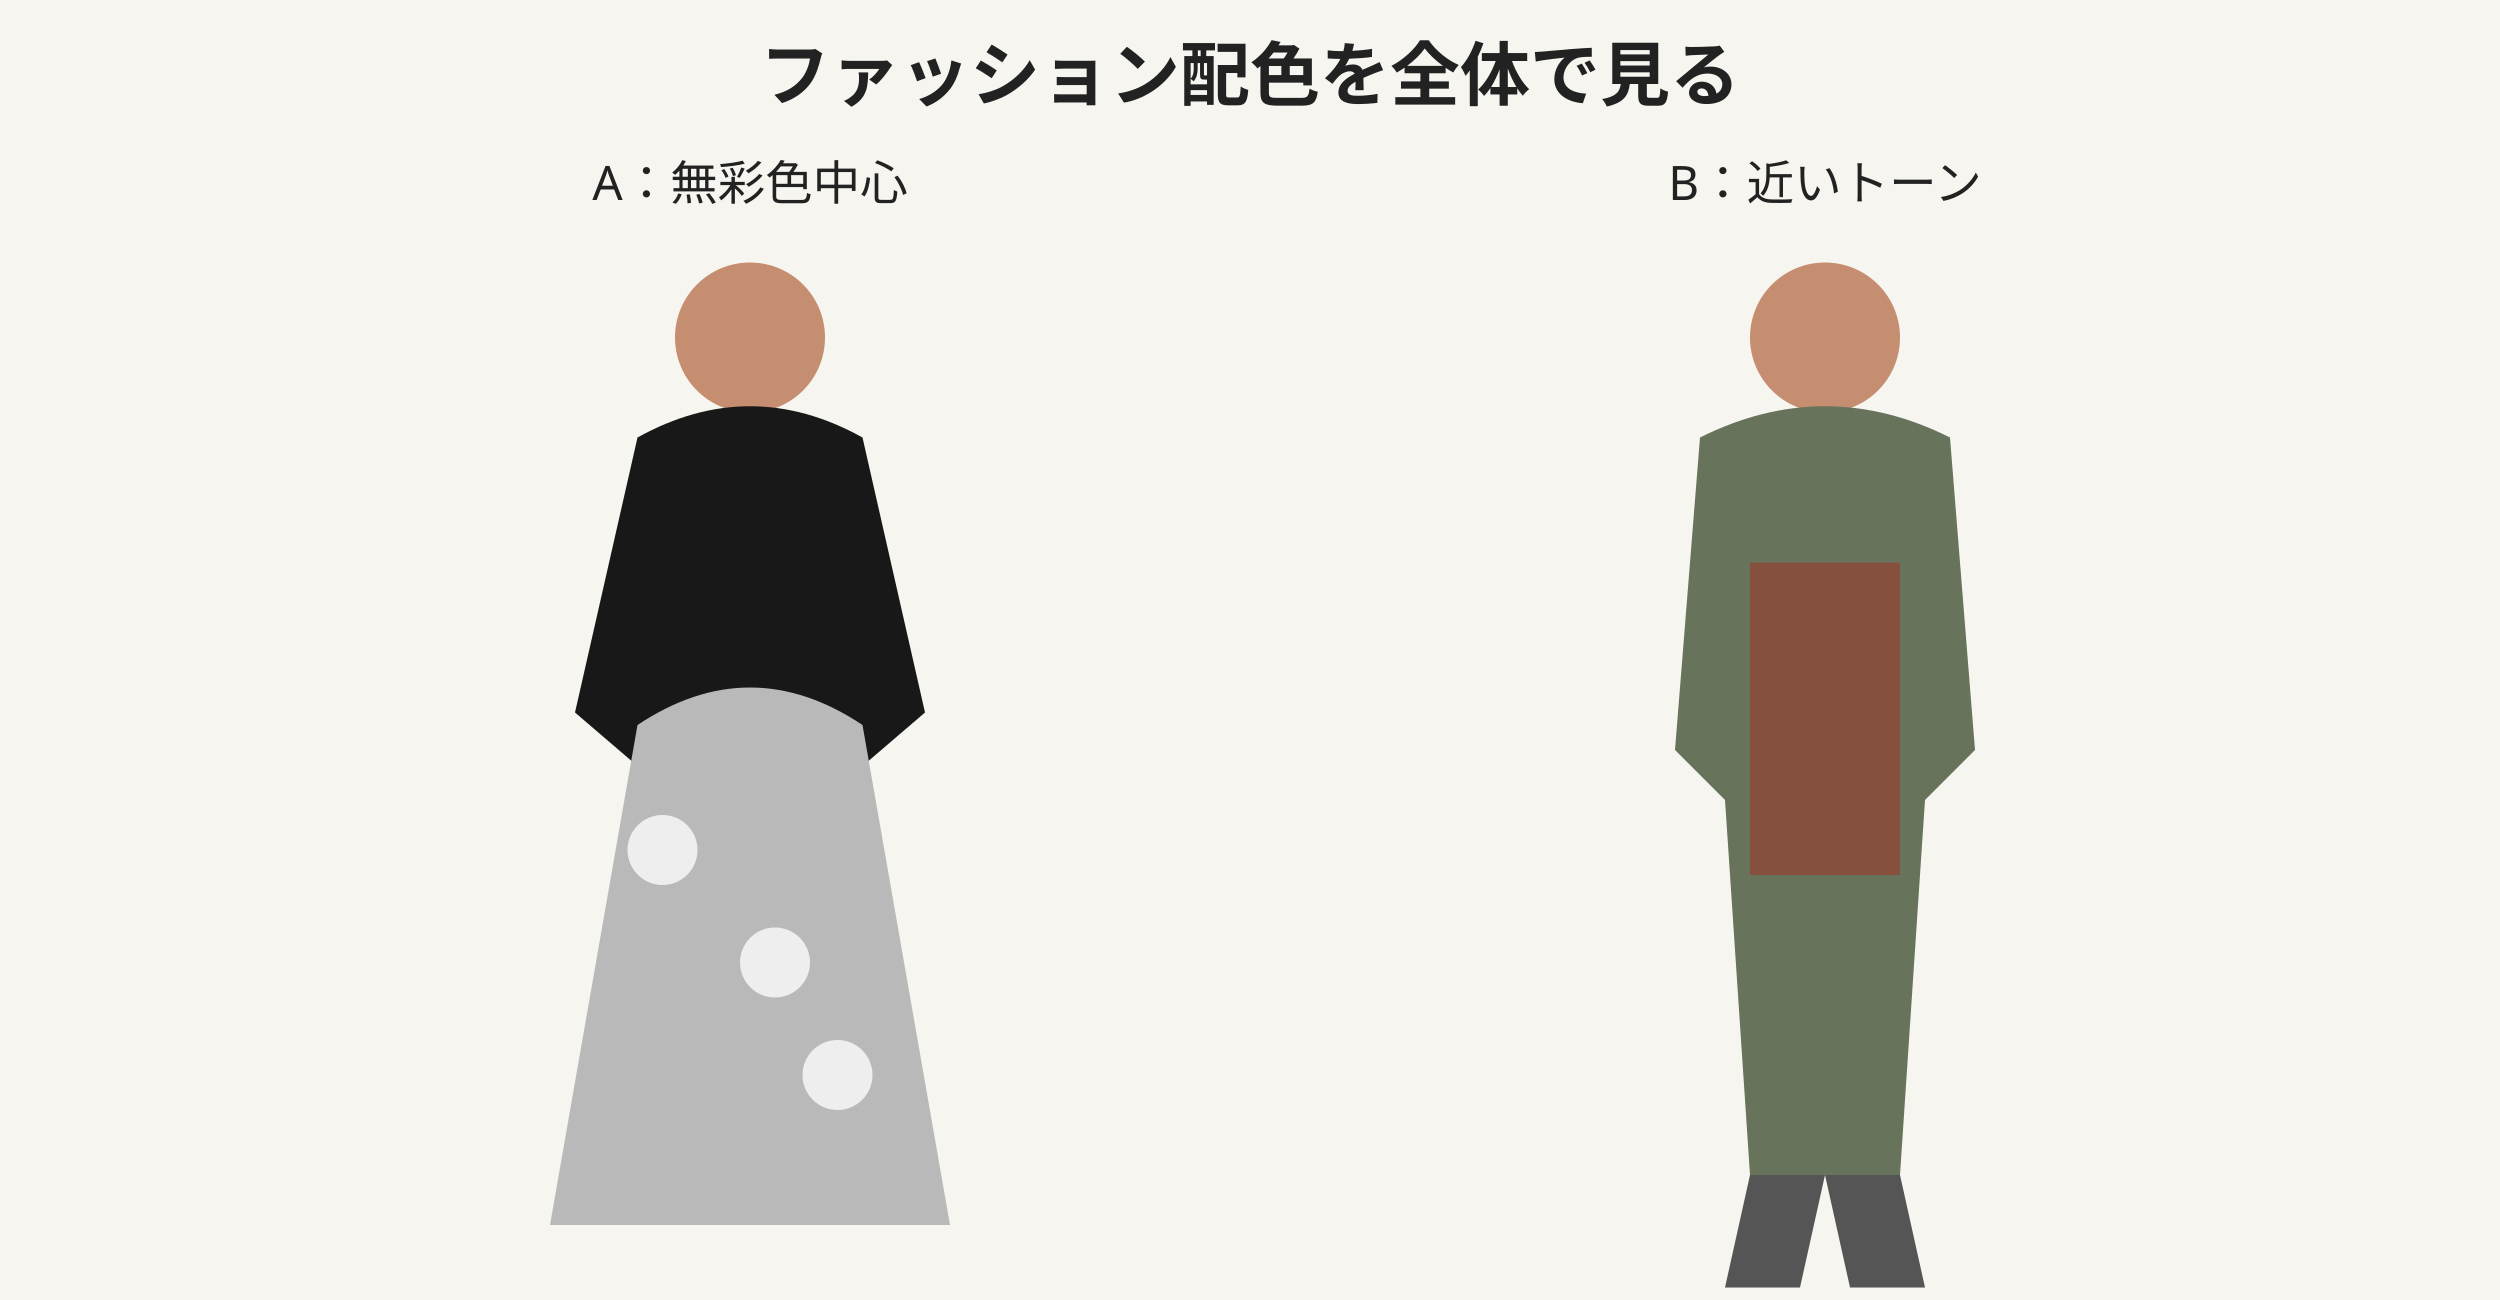
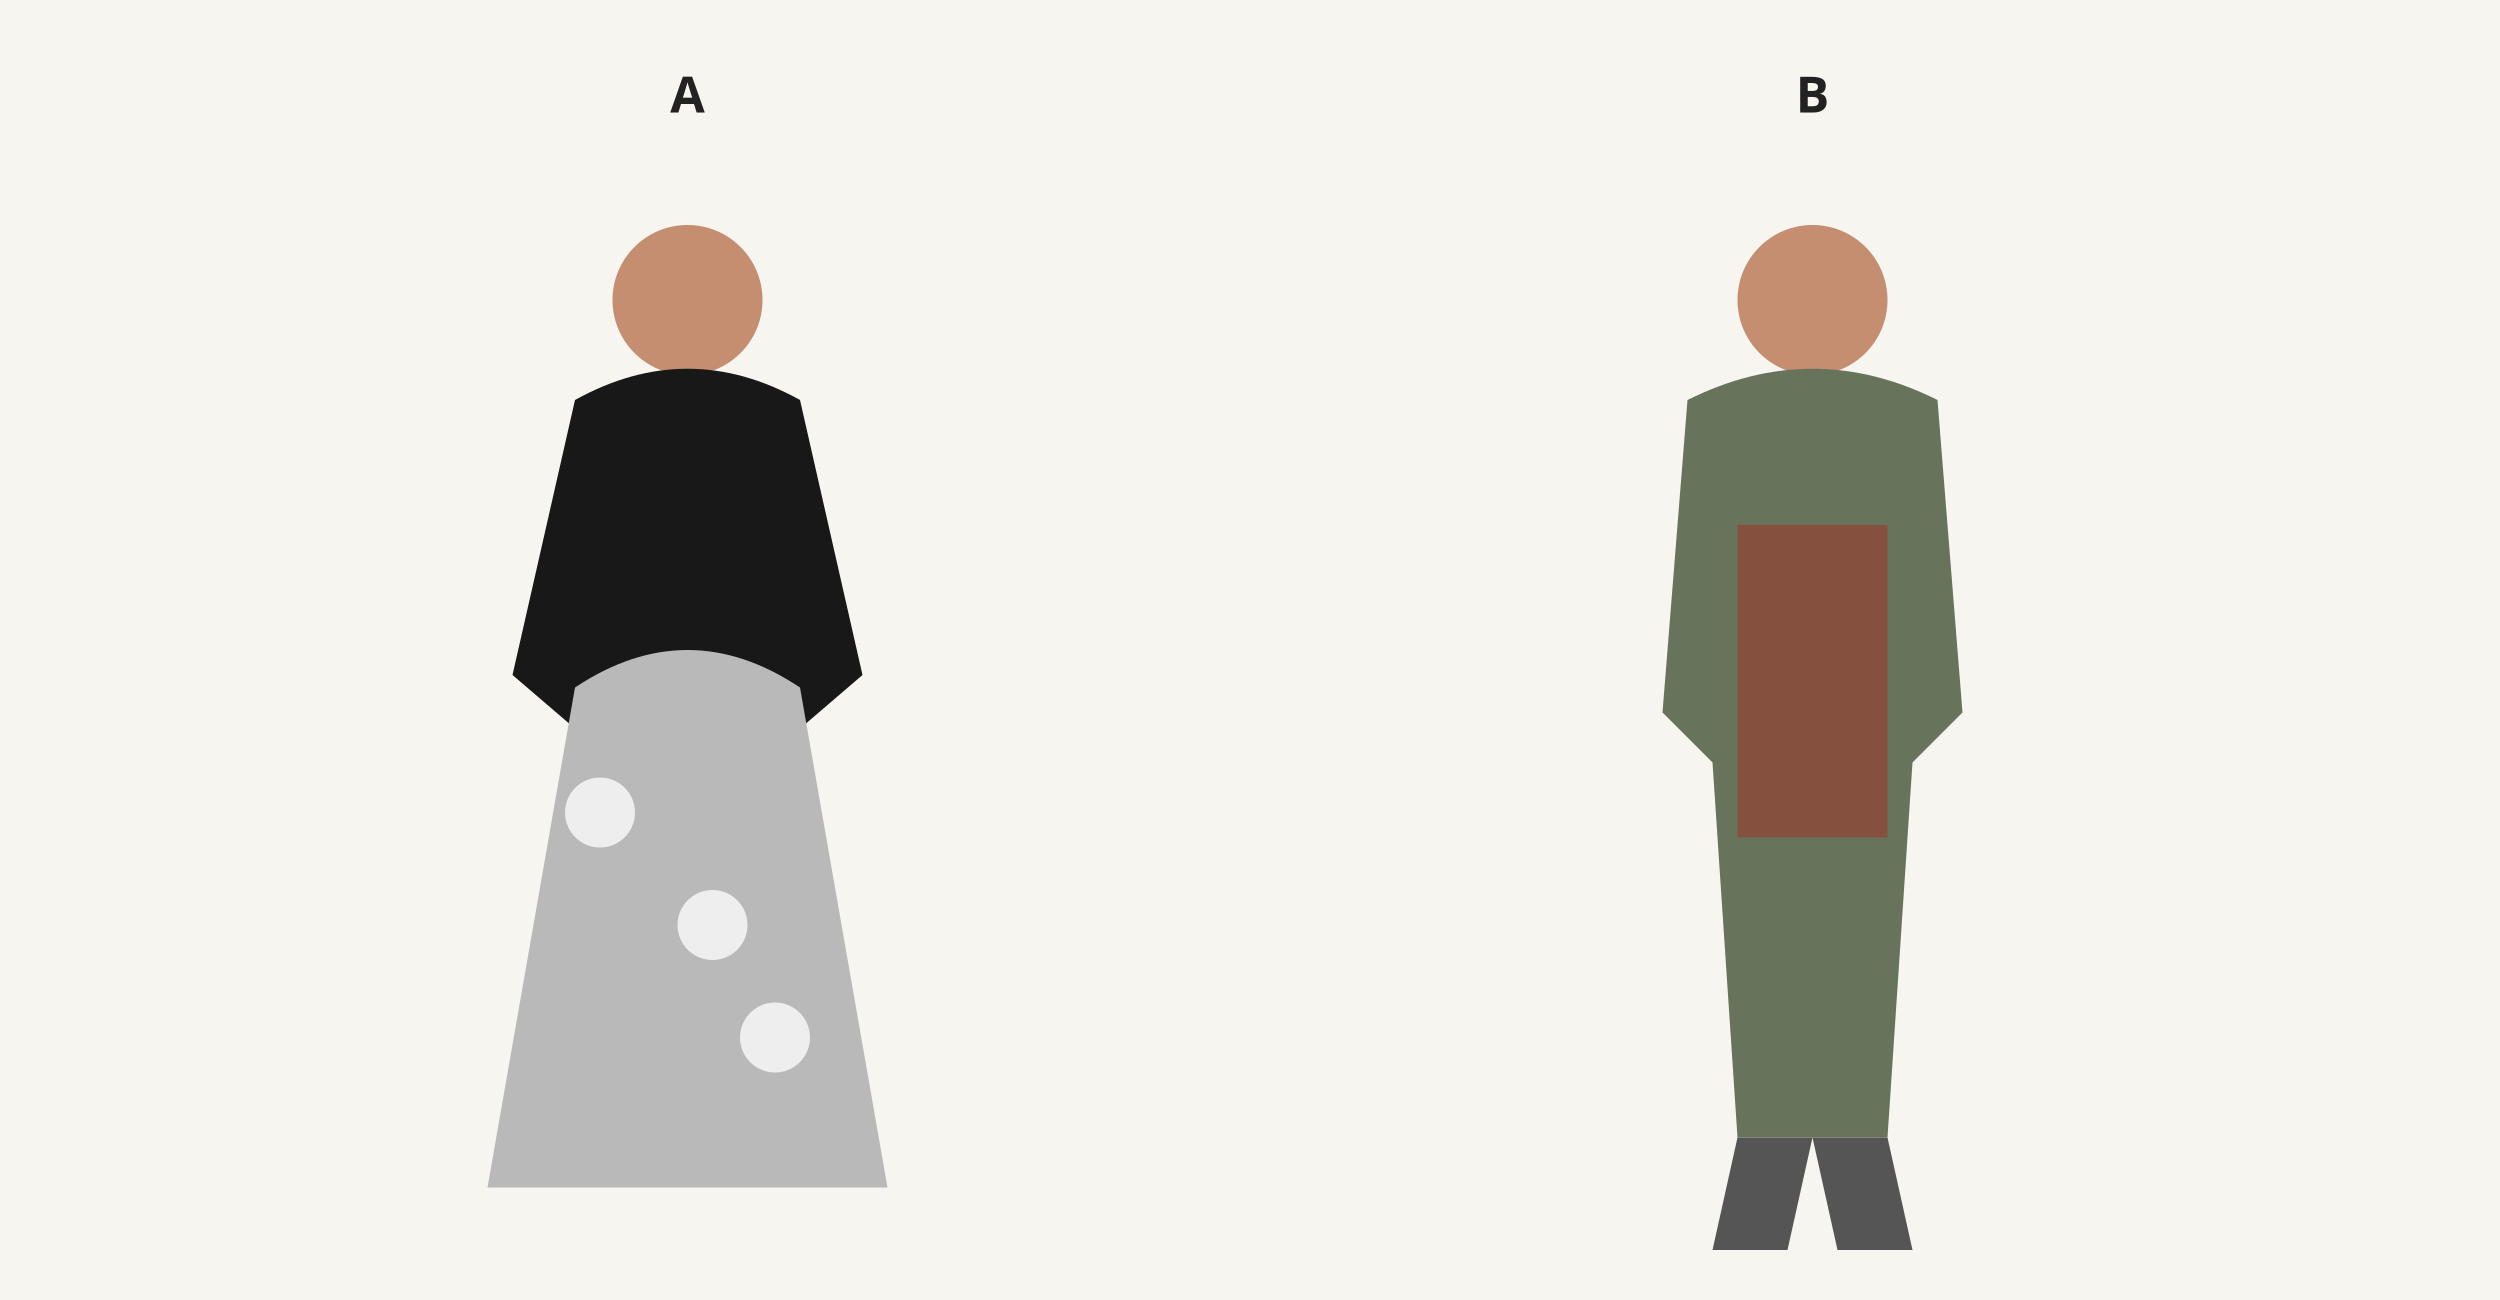
- <svg xmlns="http://www.w3.org/2000/svg" viewBox="0 0 1000 520" role="img" aria-label="ファッション配色を抽象化した学習用図版">
+ <svg xmlns="http://www.w3.org/2000/svg" viewBox="0 0 1000 520" role="img" aria-label="2026年度夏期 問題11のファッションA・Bを学習用に再構成した図">
  <rect width="1000" height="520" fill="#f7f5ef" />
-   <g font-family="sans-serif" fill="#222">
-     <text x="500" y="40" text-anchor="middle" font-size="28" font-weight="700">ファッション配色を全体で見る</text>
-     <g transform="translate(170 80)">
-       <text x="130" text-anchor="middle" font-size="19">A：無彩色中心</text>
-       <circle cx="130" cy="55" r="30" fill="#c58e70" />
-       <path d="M85 95Q130 70 175 95L200 205L165 235L155 390H105L95 235L60 205Z" fill="#181818" />
-       <path d="M85 210Q130 180 175 210L210 410H50Z" fill="#b9b9b9" />
-       <circle cx="95" cy="260" r="14" fill="#eee" />
-       <circle cx="140" cy="305" r="14" fill="#eee" />
-       <circle cx="165" cy="350" r="14" fill="#eee" />
-     </g>
-     <g transform="translate(600 80)">
-       <text x="130" text-anchor="middle" font-size="19">B：近いトーン</text>
-       <circle cx="130" cy="55" r="30" fill="#c58e70" />
-       <path d="M80 95Q130 70 180 95L190 220L170 240L160 390H100L90 240L70 220Z" fill="#68735c" />
-       <rect x="100" y="145" width="60" height="125" fill="#86503e" />
-       <path d="M100 390L90 435H120L130 390L140 435H170L160 390Z" fill="#555" />
-     </g>
+   <g font-family="sans-serif" fill="#222" font-size="20" font-weight="700">
+     <text x="275" y="45" text-anchor="middle">A</text>
+     <text x="725" y="45" text-anchor="middle">B</text>
+   </g>
+   <g transform="translate(145 65)">
+     <circle cx="130" cy="55" r="30" fill="#c58e70" />
+     <path d="M85 95Q130 70 175 95L200 205L165 235L155 390H105L95 235L60 205Z" fill="#181818" />
+     <path d="M85 210Q130 180 175 210L210 410H50Z" fill="#b9b9b9" />
+     <circle cx="95" cy="260" r="14" fill="#eee" />
+     <circle cx="140" cy="305" r="14" fill="#eee" />
+     <circle cx="165" cy="350" r="14" fill="#eee" />
+   </g>
+   <g transform="translate(595 65)">
+     <circle cx="130" cy="55" r="30" fill="#c58e70" />
+     <path d="M80 95Q130 70 180 95L190 220L170 240L160 390H100L90 240L70 220Z" fill="#68735c" />
+     <rect x="100" y="145" width="60" height="125" fill="#86503e" />
+     <path d="M100 390L90 435H120L130 390L140 435H170L160 390Z" fill="#555" />
  </g>
</svg>
